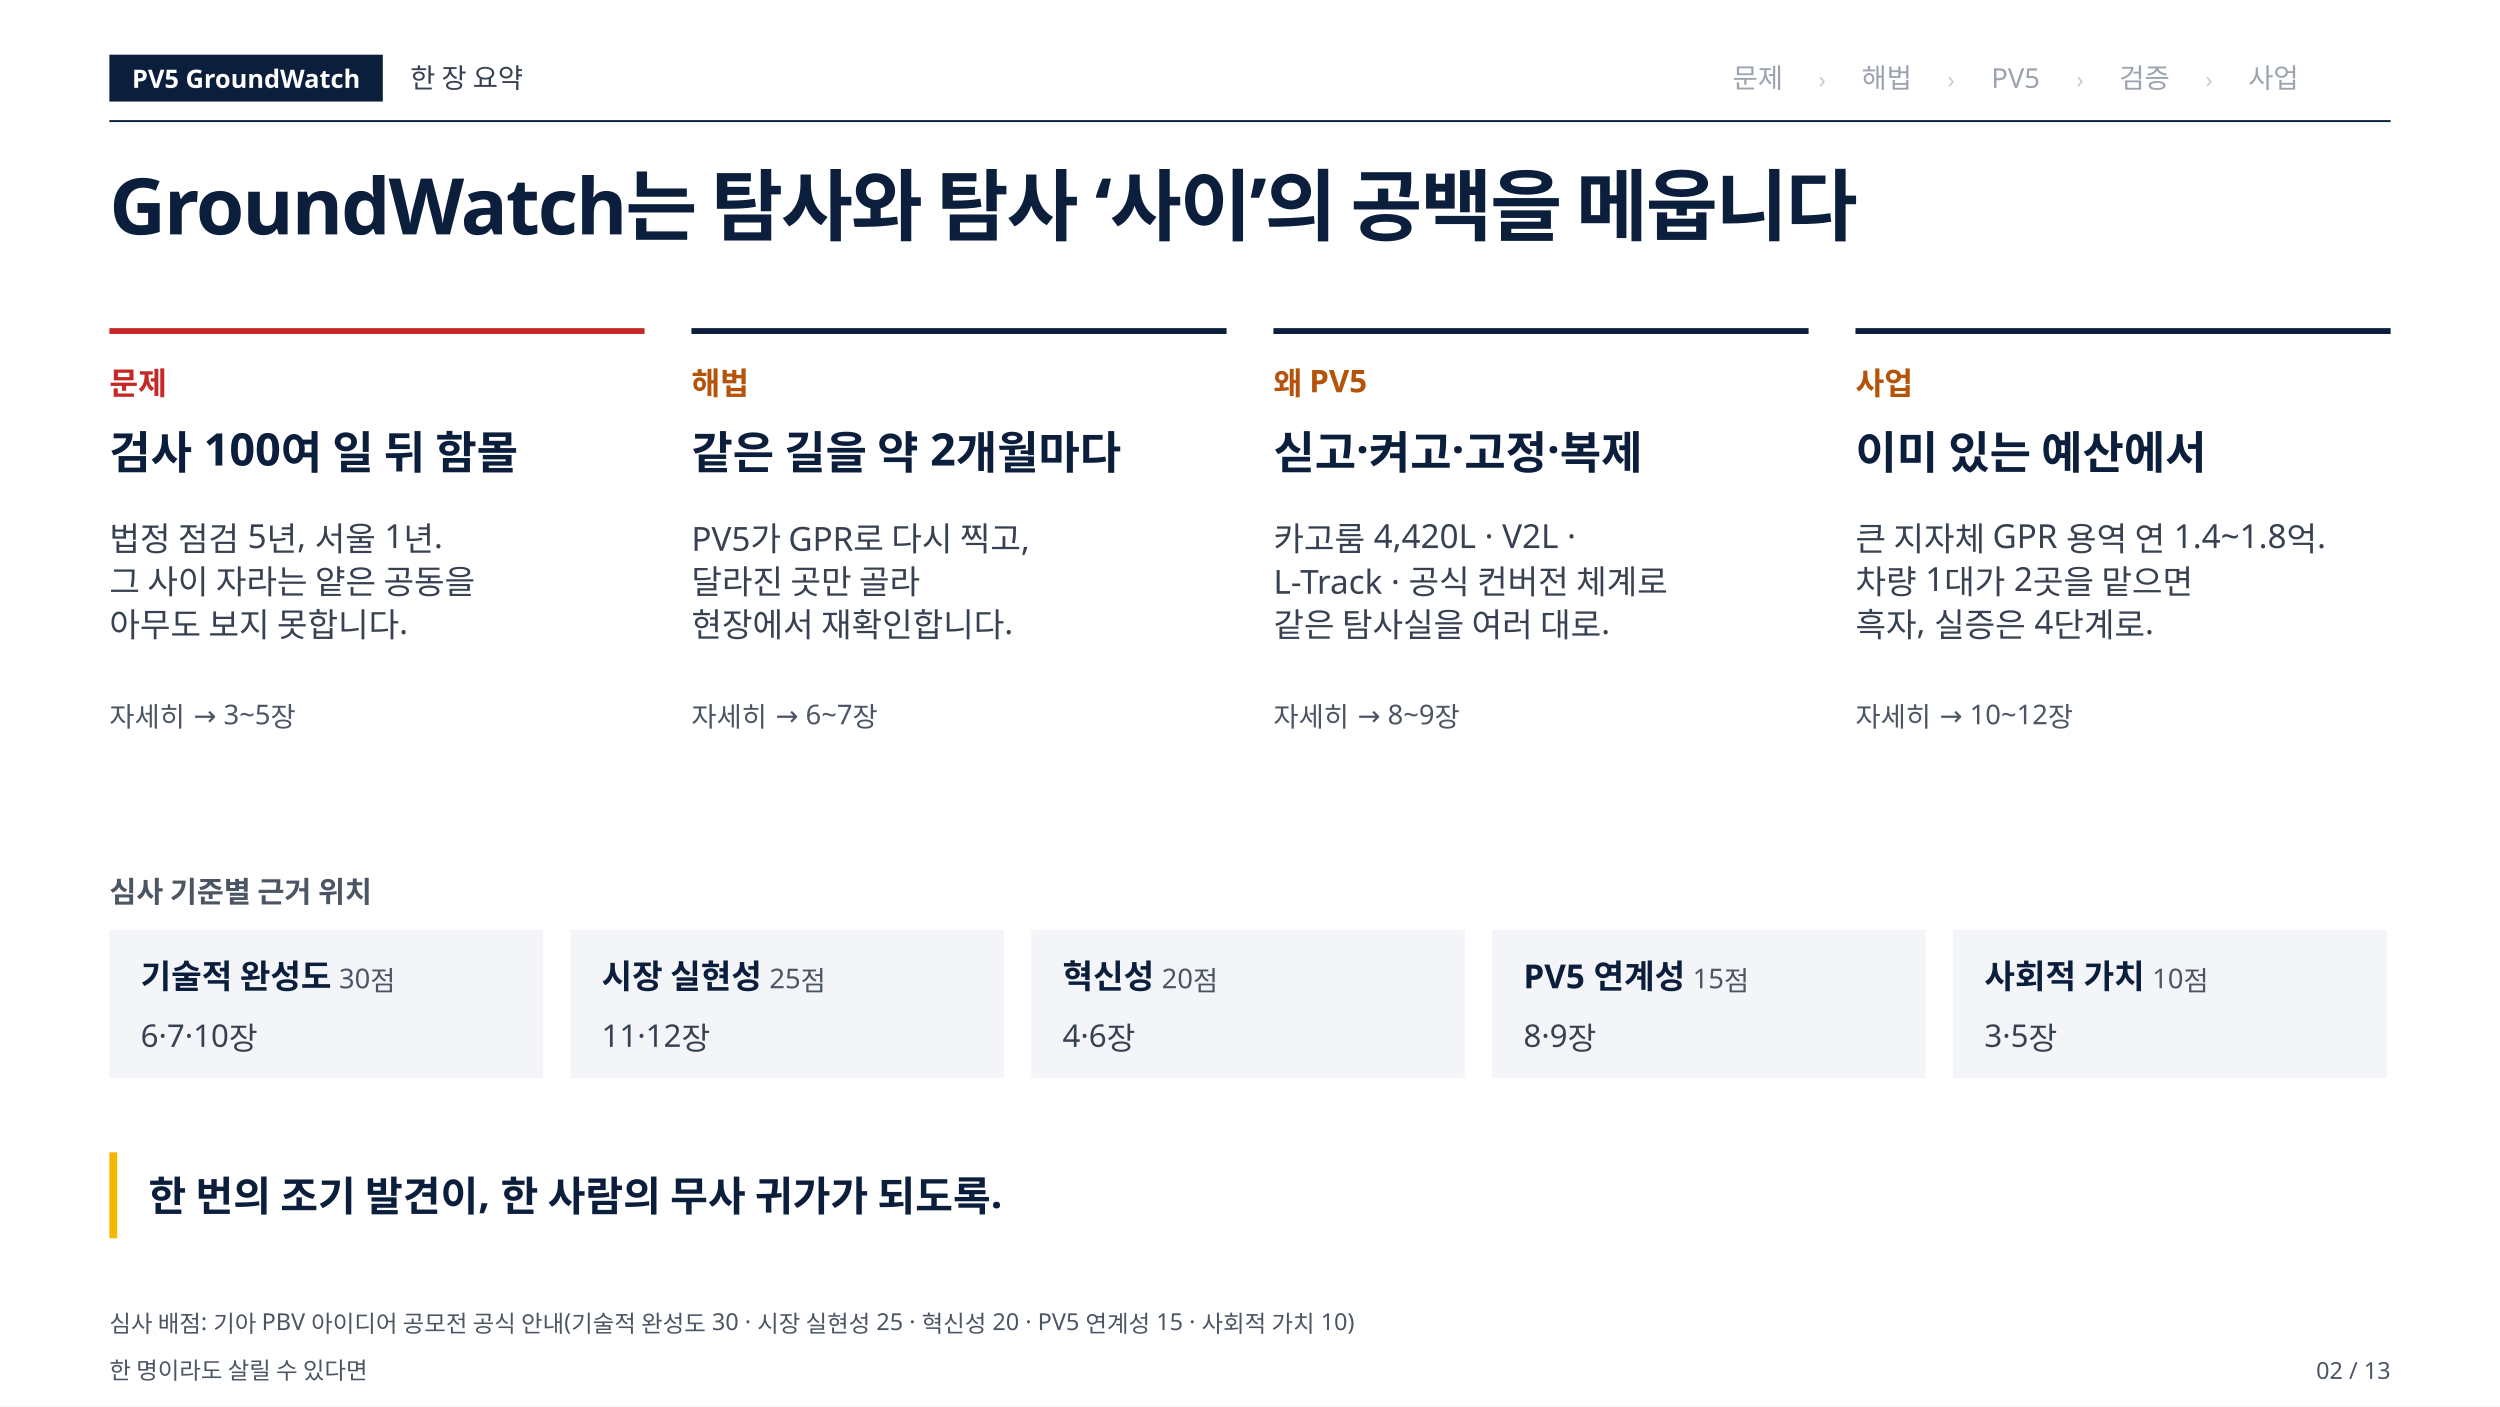
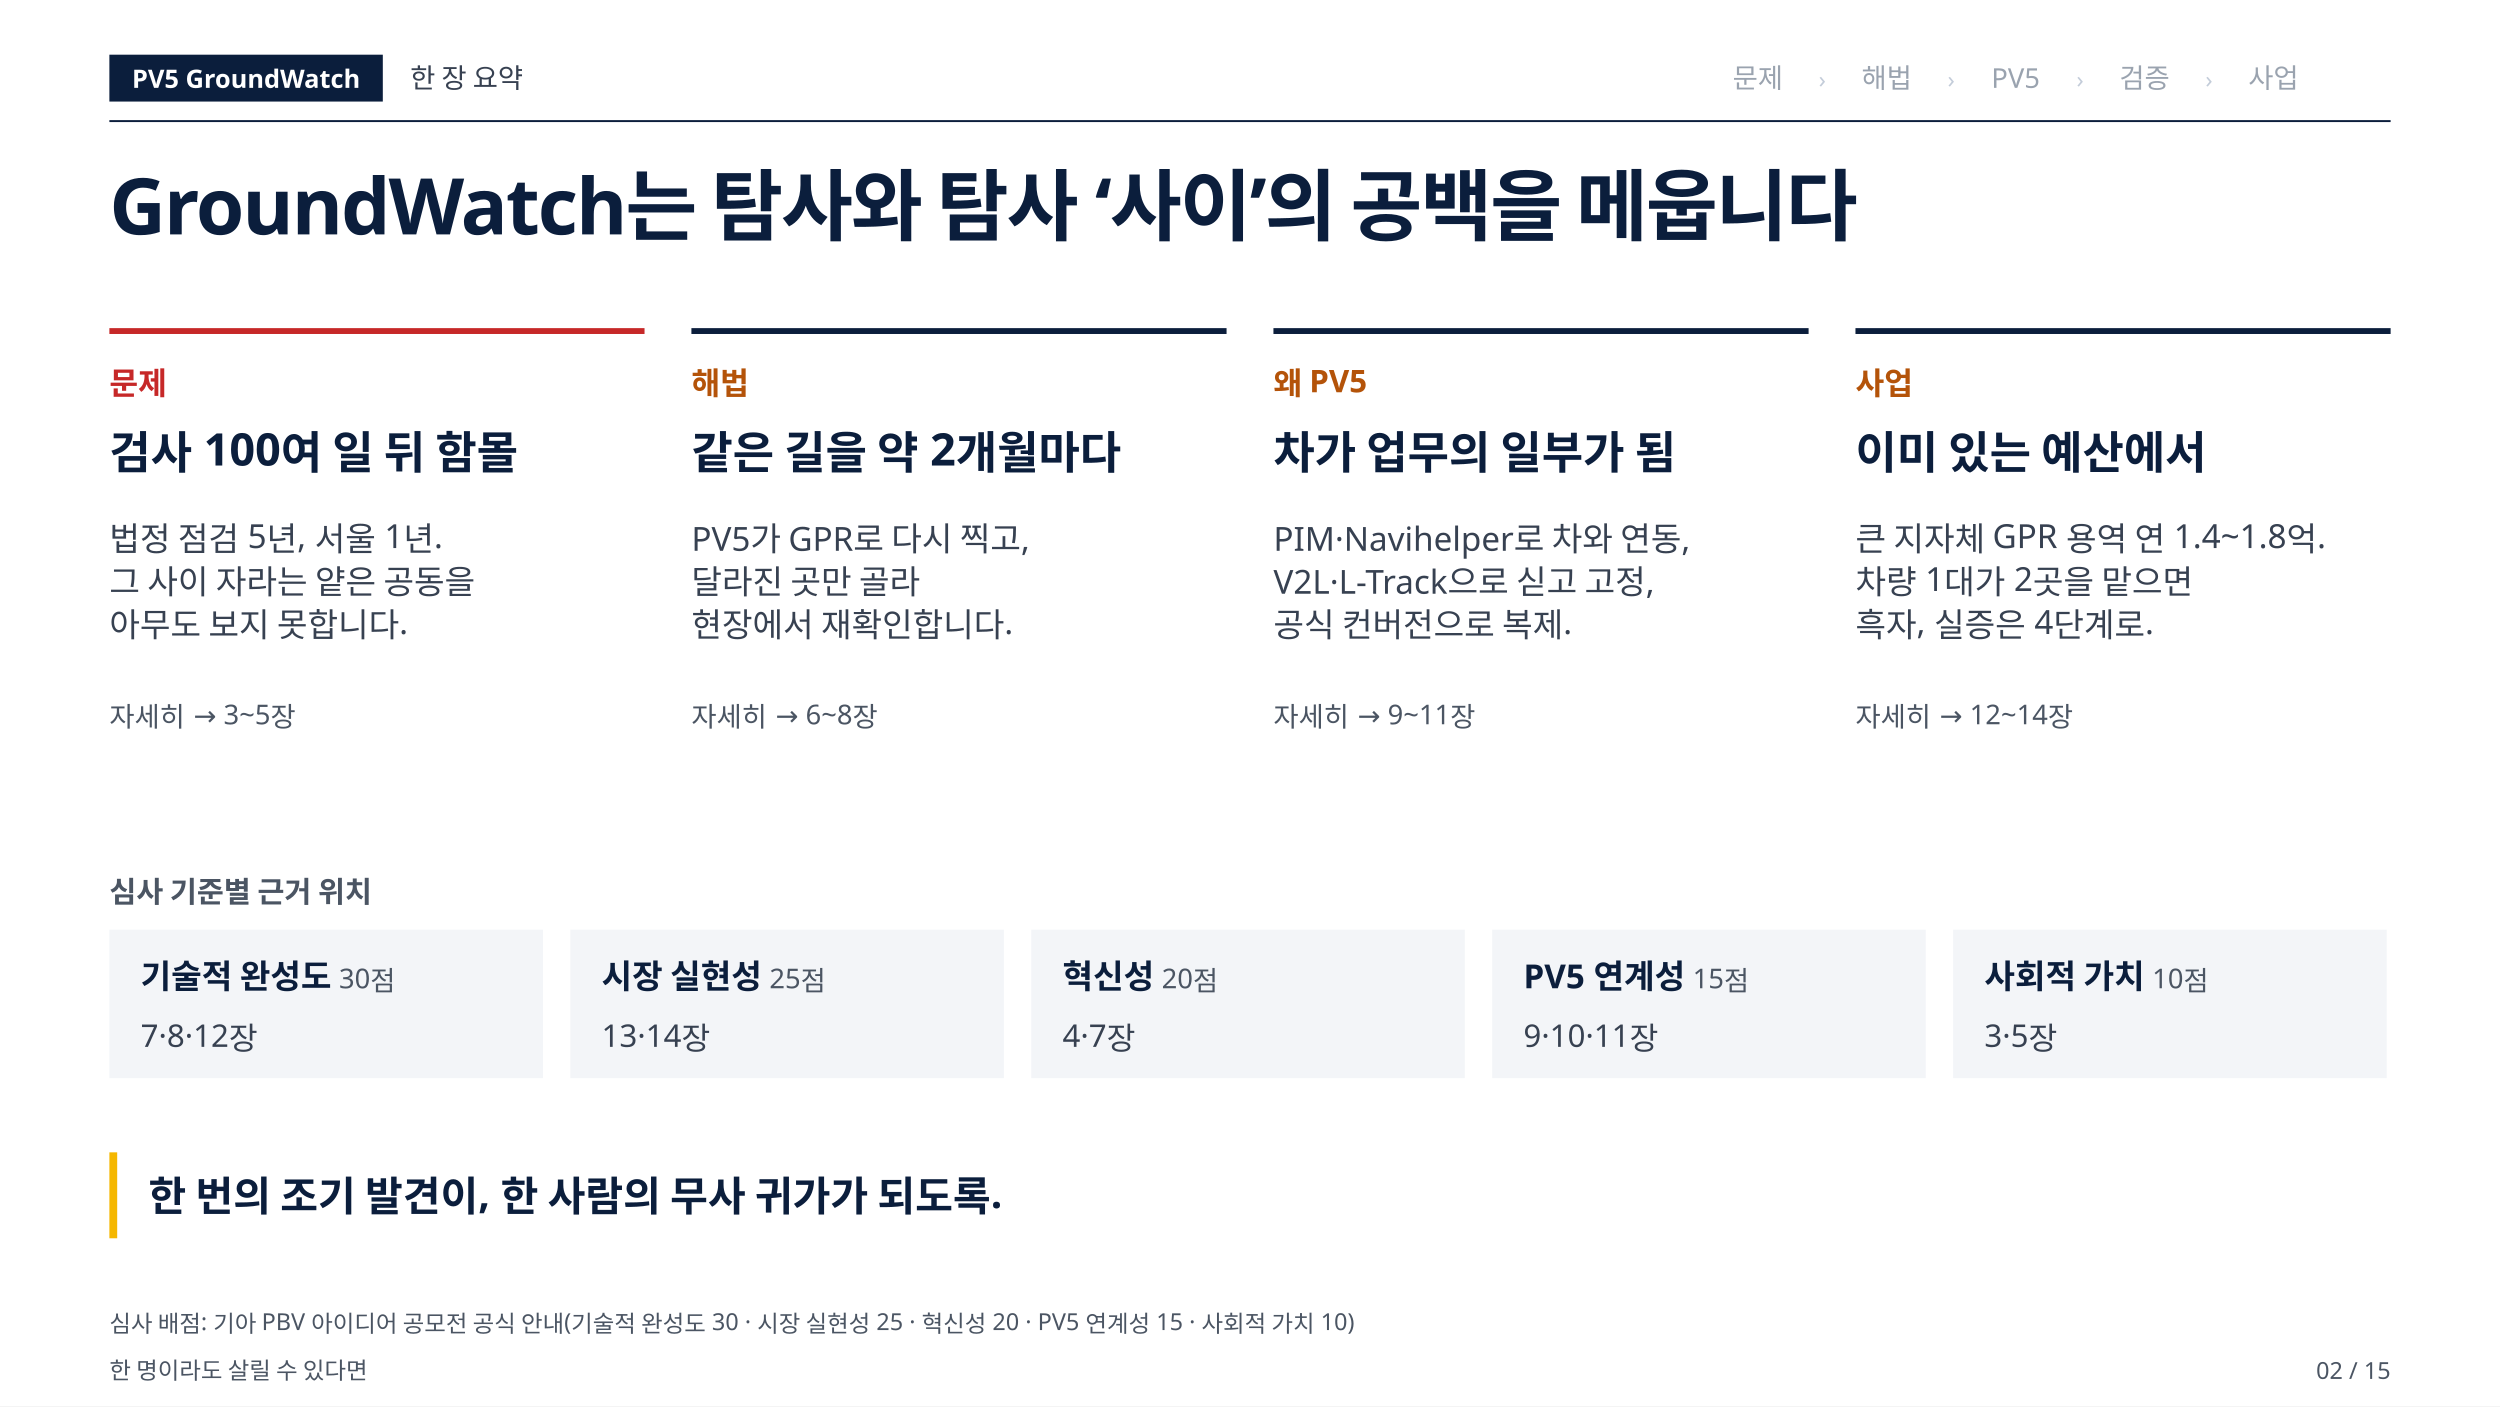
<svg xmlns="http://www.w3.org/2000/svg" viewBox="0 0 1280 720" lang="ko-KR" data-pptx-page-role="content" font-family="Pretendard, 'Malgun Gothic', sans-serif">
  <rect id="bg" x="0" y="0" width="1280" height="720" fill="#FFFFFF" />
  <g id="header" data-pptx-role="header" data-pptx-bounds="56 24 1168 40">
    <rect x="56" y="28" width="140" height="24" fill="#0B1E3C" />
    <text x="126" y="45" font-size="13" font-weight="bold" fill="#FFFFFF" text-anchor="middle">PV5 GroundWatch</text>
    <text x="210" y="45" font-size="14" fill="#374151">한 장 요약</text>
    <text x="900" y="45" font-size="14" font-weight="normal" fill="#9AA3AF" text-anchor="middle">문제</text>
    <text x="933" y="45" font-size="12" fill="#C3CCD9" text-anchor="middle">›</text>
    <text x="966" y="45" font-size="14" font-weight="normal" fill="#9AA3AF" text-anchor="middle">해법</text>
    <text x="999" y="45" font-size="12" fill="#C3CCD9" text-anchor="middle">›</text>
    <text x="1032" y="45" font-size="14" font-weight="normal" fill="#9AA3AF" text-anchor="middle">PV5</text>
    <text x="1065" y="45" font-size="12" fill="#C3CCD9" text-anchor="middle">›</text>
    <text x="1098" y="45" font-size="14" font-weight="normal" fill="#9AA3AF" text-anchor="middle">검증</text>
    <text x="1131" y="45" font-size="12" fill="#C3CCD9" text-anchor="middle">›</text>
    <text x="1164" y="45" font-size="14" font-weight="normal" fill="#9AA3AF" text-anchor="middle">사업</text>
    <line x1="56" y1="62" x2="1224" y2="62" stroke="#0B1E3C" stroke-width="1" />
  </g>
  <g id="title" data-pptx-bounds="56 80 1168 56" letter-spacing="-1">
    <text x="56" y="120" font-size="40" font-weight="bold" fill="#0B1E3C">GroundWatch는 탐사와 탐사 ‘사이’의 공백을 메웁니다</text>
  </g>
  <g id="col0" data-pptx-bounds="56 168 274 260">
    <rect x="56" y="168" width="274" height="3" fill="#C62828" />
    <text x="56" y="202" font-size="16" font-weight="bold" fill="#C62828">문제</text>
    <text x="56" y="240" font-size="23" font-weight="bold" fill="#0B1E3C">검사 100여 일 뒤 함몰</text>
    <text x="56" y="282" font-size="17" fill="#374151">법정 점검 5년, 서울 1년.<tspan x="56" dy="22">그 사이 자라는 얕은 공동을</tspan>
      <tspan x="56" dy="22">아무도 보지 못합니다.</tspan>
    </text>
    <text x="56" y="372" font-size="14" fill="#4B5563">자세히 → 3~5장</text>
  </g>
  <g id="col1" data-pptx-bounds="354 168 274 260">
    <rect x="354" y="168" width="274" height="3" fill="#0B1E3C" />
    <text x="354" y="202" font-size="16" font-weight="bold" fill="#B45309">해법</text>
    <text x="354" y="240" font-size="23" font-weight="bold" fill="#0B1E3C">같은 길을 약 2개월마다</text>
    <text x="354" y="282" font-size="17" fill="#374151">PV5가 GPR로 다시 찍고,<tspan x="354" dy="22">달라진 곳만 골라</tspan>
      <tspan x="354" dy="22">현장에서 재확인합니다.</tspan>
    </text>
-     <text x="354" y="372" font-size="14" fill="#4B5563">자세히 → 6~7장</text>
+     <text x="354" y="372" font-size="14" fill="#4B5563">자세히 → 6~8장</text>
  </g>
  <g id="col2" data-pptx-bounds="652 168 274 260">
    <rect x="652" y="168" width="274" height="3" fill="#0B1E3C" />
    <text x="652" y="202" font-size="16" font-weight="bold" fill="#B45309">왜 PV5</text>
-     <text x="652" y="240" font-size="23" font-weight="bold" fill="#0B1E3C">싣고·켜고·고정·복제</text>
-     <text x="652" y="282" font-size="17" fill="#374151">카고룸 4,420L · V2L ·<tspan x="652" dy="22">L-Track · 공식 컨버전 체계로</tspan>
-       <tspan x="652" dy="22">같은 탐사실을 여러 대로.</tspan>
+     <text x="652" y="240" font-size="23" font-weight="bold" fill="#0B1E3C">차가 업무의 일부가 됨</text>
+     <text x="652" y="282" font-size="17" fill="#374151">PIM·Navihelper로 차와 연동,<tspan x="652" dy="22">V2L·L-Track으로 싣고 고정,</tspan>
+       <tspan x="652" dy="22">공식 컨버전으로 복제.</tspan>
    </text>
-     <text x="652" y="372" font-size="14" fill="#4B5563">자세히 → 8~9장</text>
+     <text x="652" y="372" font-size="14" fill="#4B5563">자세히 → 9~11장</text>
  </g>
  <g id="col3" data-pptx-bounds="950 168 274 260">
    <rect x="950" y="168" width="274" height="3" fill="#0B1E3C" />
    <text x="950" y="202" font-size="16" font-weight="bold" fill="#B45309">사업</text>
    <text x="950" y="240" font-size="23" font-weight="bold" fill="#0B1E3C">이미 있는 예산에서</text>
    <text x="950" y="282" font-size="17" fill="#374151">큰 지자체 GPR 용역 연 1.4~1.8억.<tspan x="950" dy="22">차량 1대가 2곳을 맡으면</tspan>
      <tspan x="950" dy="22">흑자, 실증은 4단계로.</tspan>
    </text>
-     <text x="950" y="372" font-size="14" fill="#4B5563">자세히 → 10~12장</text>
+     <text x="950" y="372" font-size="14" fill="#4B5563">자세히 → 12~14장</text>
  </g>
  <g id="criteria" data-pptx-bounds="56 440 1168 120">
    <text x="56" y="462" font-size="15" font-weight="bold" fill="#4B5563">심사 기준별 근거 위치</text>
    <rect x="56" y="476" width="222" height="76" fill="#F3F5F8" />
    <text x="72" y="506" font-size="17" font-weight="bold" fill="#0B1E3C">기술적 완성도 <tspan font-size="14" font-weight="normal" fill="#4B5563">30점</tspan>
    </text>
-     <text x="72" y="536" font-size="16" fill="#374151">6·7·10장</text>
+     <text x="72" y="536" font-size="16" fill="#374151">7·8·12장</text>
    <rect x="292" y="476" width="222" height="76" fill="#F3F5F8" />
    <text x="308" y="506" font-size="17" font-weight="bold" fill="#0B1E3C">시장 실현성 <tspan font-size="14" font-weight="normal" fill="#4B5563">25점</tspan>
    </text>
-     <text x="308" y="536" font-size="16" fill="#374151">11·12장</text>
+     <text x="308" y="536" font-size="16" fill="#374151">13·14장</text>
    <rect x="528" y="476" width="222" height="76" fill="#F3F5F8" />
    <text x="544" y="506" font-size="17" font-weight="bold" fill="#0B1E3C">혁신성 <tspan font-size="14" font-weight="normal" fill="#4B5563">20점</tspan>
    </text>
-     <text x="544" y="536" font-size="16" fill="#374151">4·6장</text>
+     <text x="544" y="536" font-size="16" fill="#374151">4·7장</text>
    <rect x="764" y="476" width="222" height="76" fill="#F3F5F8" />
    <text x="780" y="506" font-size="17" font-weight="bold" fill="#0B1E3C">PV5 연계성 <tspan font-size="14" font-weight="normal" fill="#4B5563">15점</tspan>
    </text>
-     <text x="780" y="536" font-size="16" fill="#374151">8·9장</text>
+     <text x="780" y="536" font-size="16" fill="#374151">9·10·11장</text>
    <rect x="1000" y="476" width="222" height="76" fill="#F3F5F8" />
    <text x="1016" y="506" font-size="17" font-weight="bold" fill="#0B1E3C">사회적 가치 <tspan font-size="14" font-weight="normal" fill="#4B5563">10점</tspan>
    </text>
    <text x="1016" y="536" font-size="16" fill="#374151">3·5장</text>
  </g>
  <g id="conclusion" data-pptx-bounds="56 590 1168 44">
    <rect x="56" y="590" width="4" height="44" fill="#F5B700" />
    <text x="76" y="620" font-size="21" font-weight="bold" fill="#0B1E3C">한 번의 조기 발견이, 한 사람의 무사 귀가가 되도록.</text>
  </g>
  <g id="source" data-pptx-bounds="56 668 1168 20">
    <text x="56" y="682" font-size="12" fill="#4B5563">심사 배점: 기아 PBV 아이디어 공모전 공식 안내(기술적 완성도 30 · 시장 실현성 25 · 혁신성 20 · PV5 연계성 15 · 사회적 가치 10)</text>
  </g>
  <g id="footer" data-pptx-role="footer" data-pptx-bounds="56 692 1168 22" fill="#4B5563" font-size="12">
    <text x="56" y="706">한 명이라도 살릴 수 있다면</text>
-     <text x="1224" y="706" text-anchor="end">02 / 13</text>
+     <text x="1224" y="706" text-anchor="end">02 / 15</text>
  </g>
</svg>
